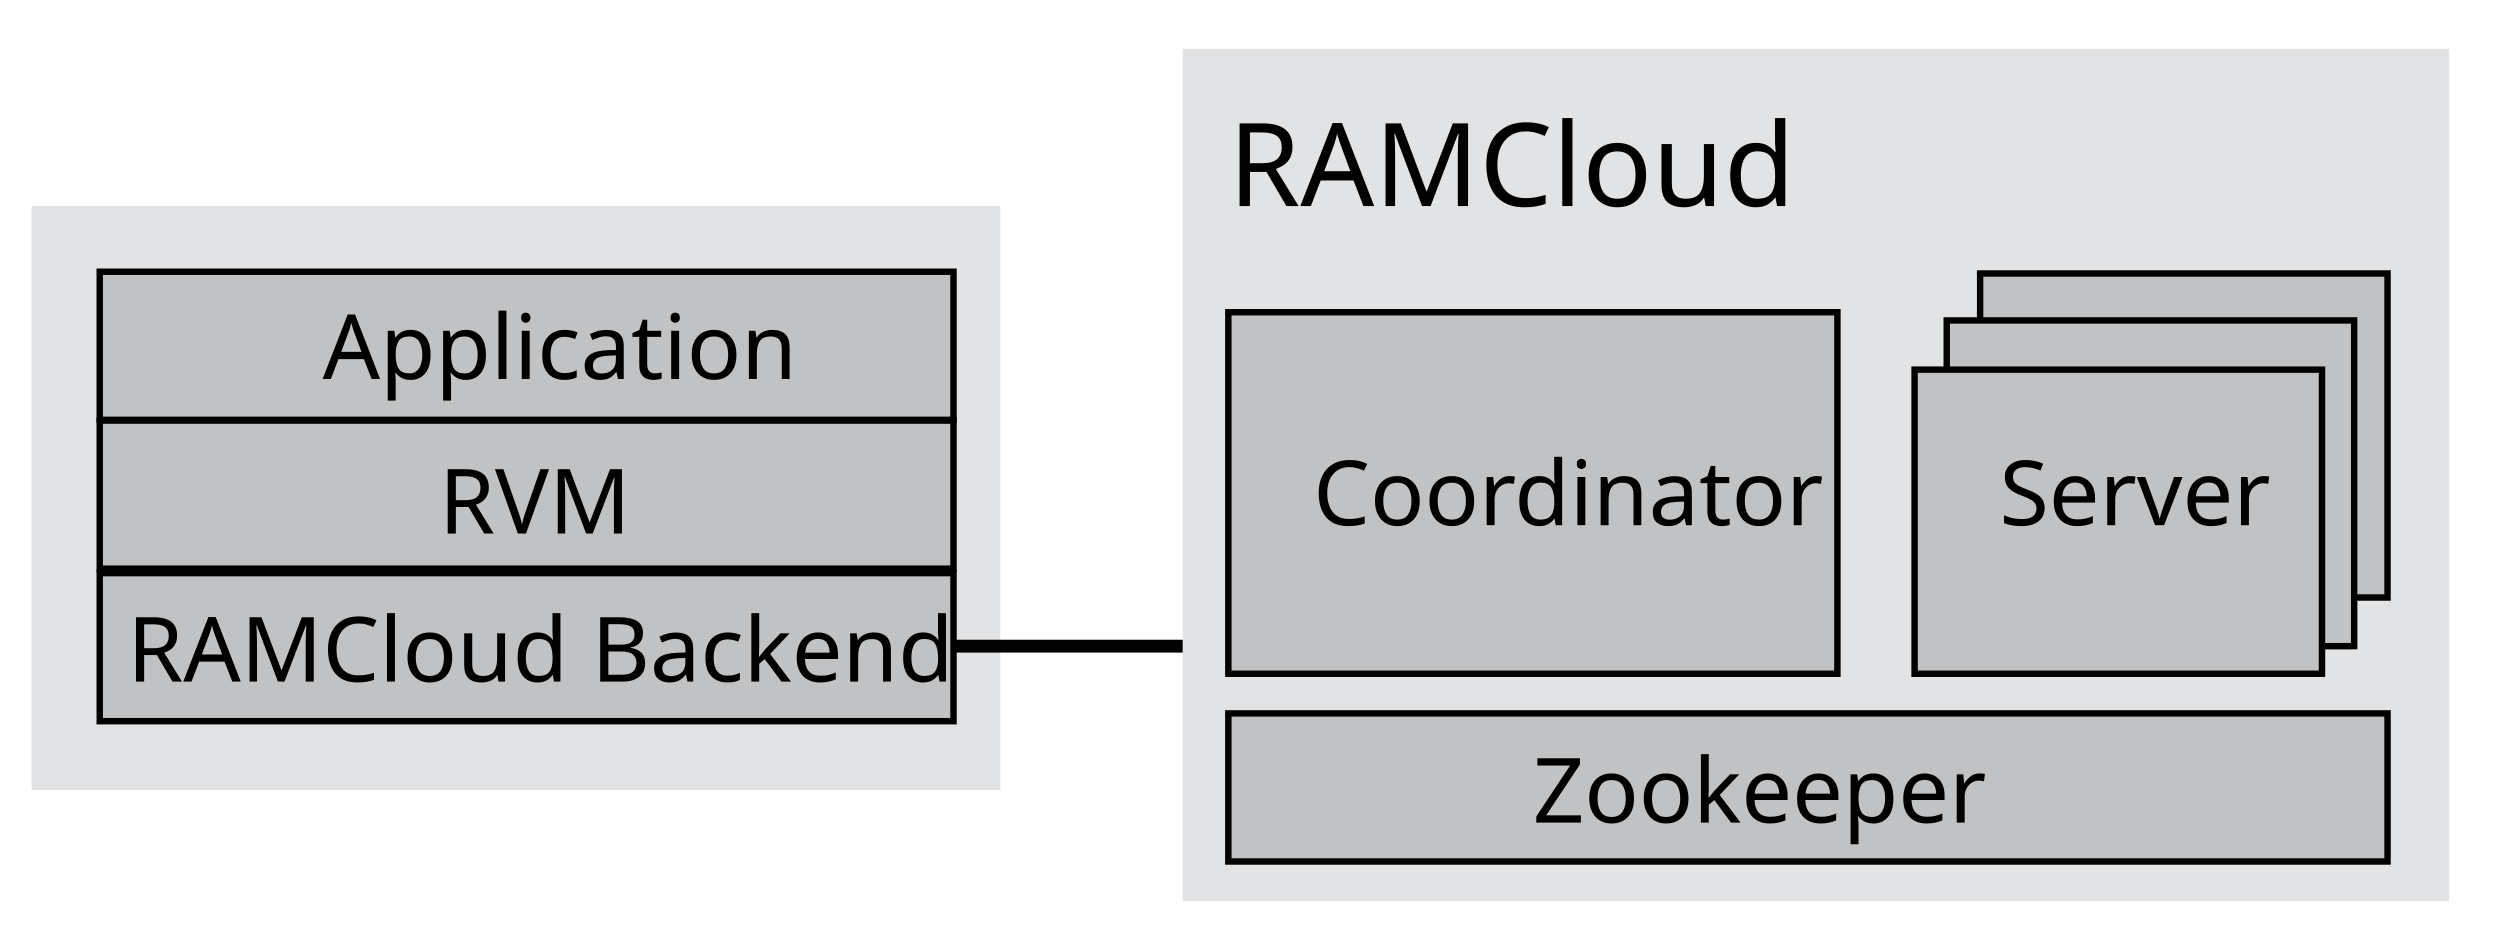
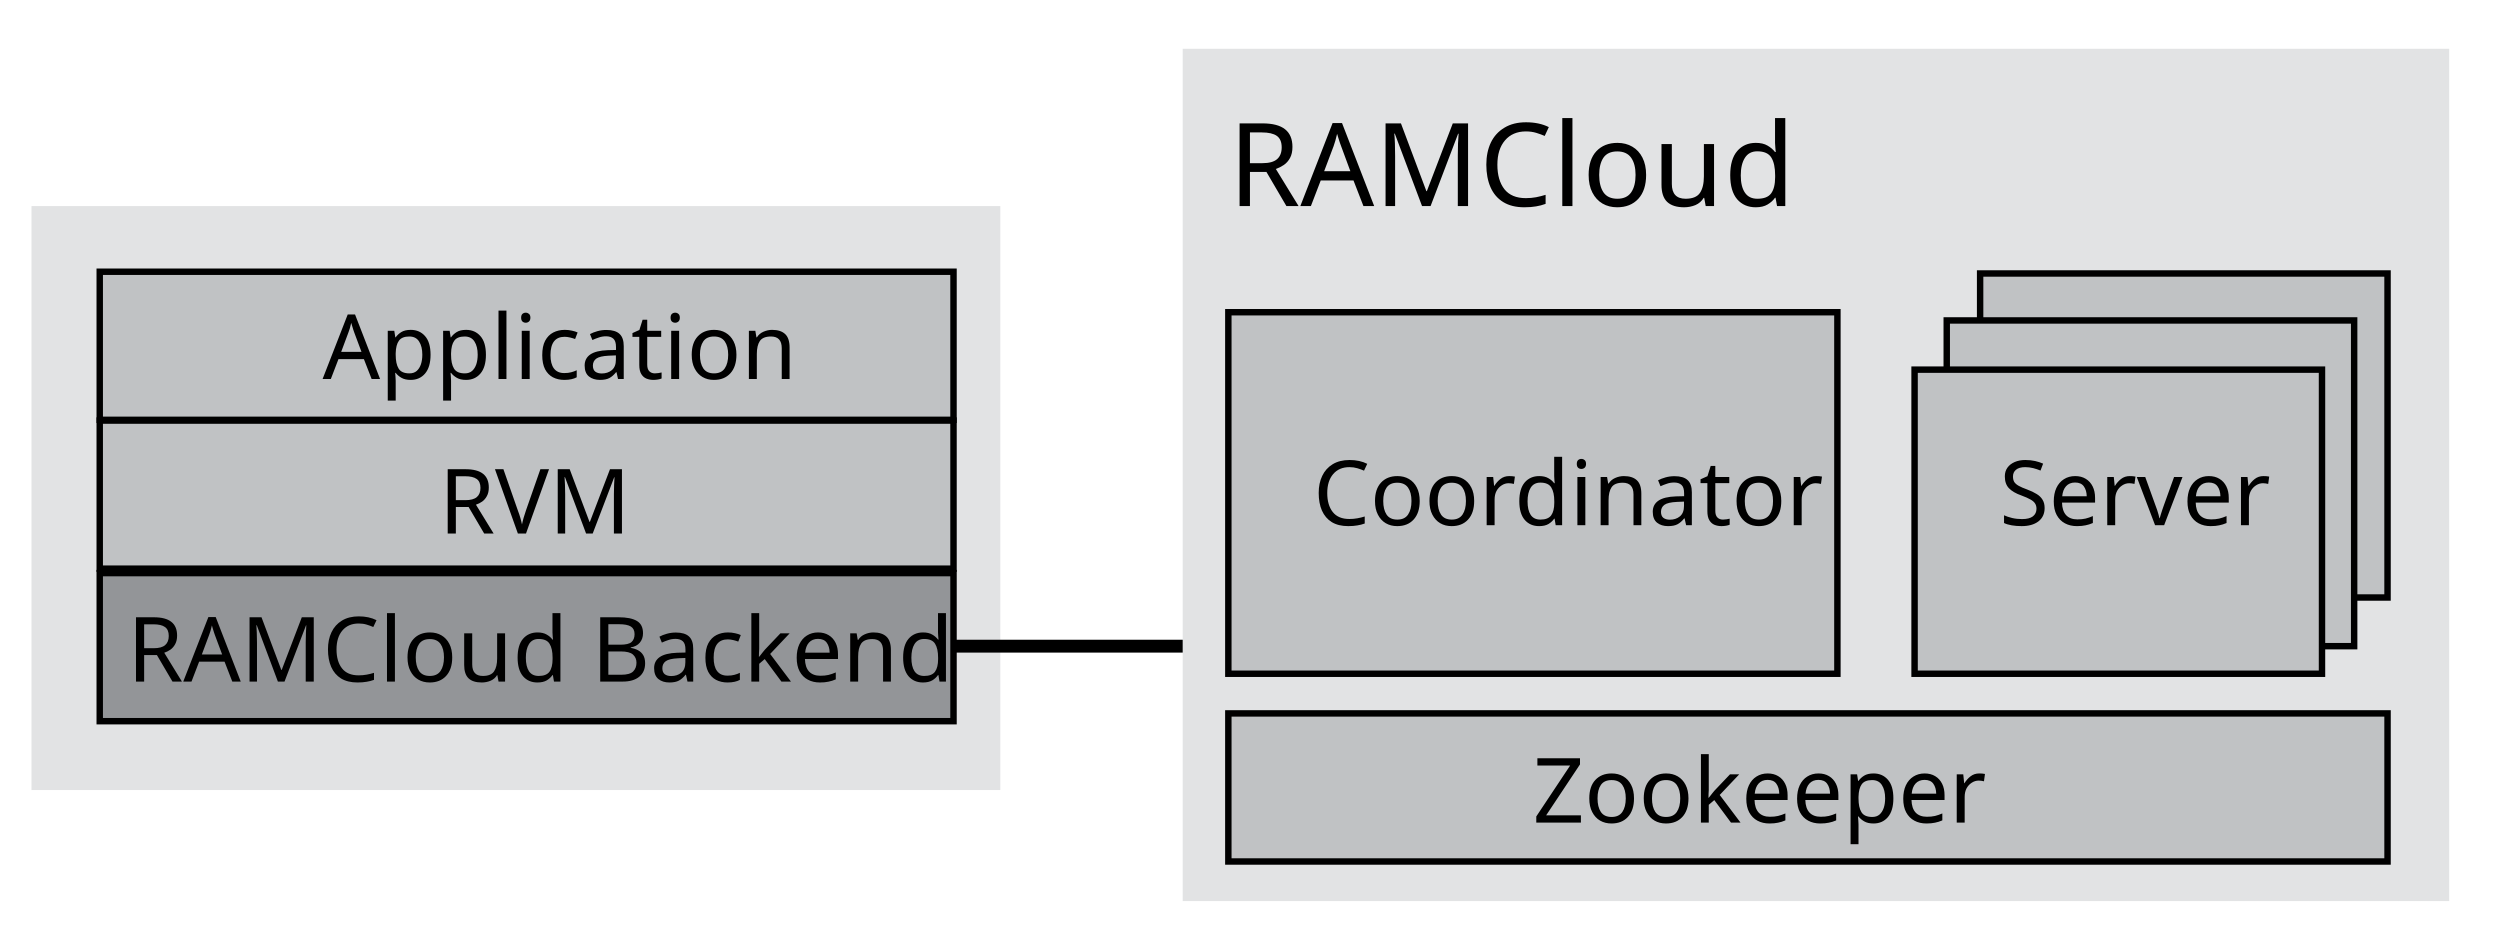
<svg xmlns="http://www.w3.org/2000/svg" version="1.1" id="Layer_1" x="0px" y="0px" width="388.75px" height="147.5px" viewBox="0 0 388.75 147.5" enable-background="new 0 0 388.75 147.5" xml:space="preserve">
  <rect x="183.91" y="7.587" fill="#E2E3E4" width="196.94" height="132.53" />
  <rect x="191.006" y="110.935" fill="#C0C2C4" stroke="#000000" stroke-miterlimit="10" width="180.257" height="23.028" />
  <text transform="matrix(1 0 0 1 238.3613 127.9121)" font-family="'MyriadPro-Bold'" font-size="14">Zookeeper</text>
  <rect x="4.898" y="32.045" fill="#E2E3E4" width="150.65" height="90.807" />
  <rect x="191.006" y="48.551" fill="#C0C2C4" stroke="#000000" stroke-miterlimit="10" width="94.71" height="56.217" />
  <text transform="matrix(1 0 0 1 204.1992 81.6719)" font-family="'MyriadPro-Bold'" font-size="14">Coordinator</text>
  <rect x="307.908" y="42.527" fill="#C0C2C4" stroke="#000000" stroke-miterlimit="10" width="63.354" height="50.386" />
  <rect x="302.717" y="49.829" fill="#C0C2C4" stroke="#000000" stroke-miterlimit="10" width="63.354" height="50.651" />
  <rect x="297.717" y="57.479" fill="#C0C2C4" stroke="#000000" stroke-miterlimit="10" width="63.354" height="47.289" />
  <text transform="matrix(1 0 0 1 310.9082 81.6719)" font-family="'MyriadPro-Bold'" font-size="14">Server</text>
  <text transform="matrix(1 0 0 1 191.0063 32.0454)" font-family="'MyriadPro-Bold'" font-size="18">RAMCloud</text>
-   <rect x="15.508" y="89.117" fill="#C0C2C4" stroke="#000000" stroke-miterlimit="10" width="132.763" height="23.029" />
+   <rect x="15.508" y="89.117" fill="#939598" stroke="#000000" stroke-miterlimit="10" width="132.763" height="23.029" />
  <rect x="15.508" y="65.398" fill="#C0C2C4" stroke="#000000" stroke-miterlimit="10" width="132.763" height="23.029" />
  <rect x="15.508" y="42.254" fill="#C0C2C4" stroke="#000000" stroke-miterlimit="10" width="132.763" height="23.029" />
  <text transform="matrix(1 0 0 1 19.7891 105.9854)" font-family="'MyriadPro-Bold'" font-size="14">RAMCloud Backend</text>
  <text transform="matrix(1 0 0 1 68.2593 82.9629)" font-family="'MyriadPro-Bold'" font-size="14">RVM</text>
  <text transform="matrix(1 0 0 1 50.1631 58.9346)" font-family="'MyriadPro-Bold'" font-size="14">Application</text>
  <line fill="none" stroke="#000000" stroke-width="2" stroke-miterlimit="10" x1="148.271" y1="100.479" x2="183.91" y2="100.479" />
</svg>
